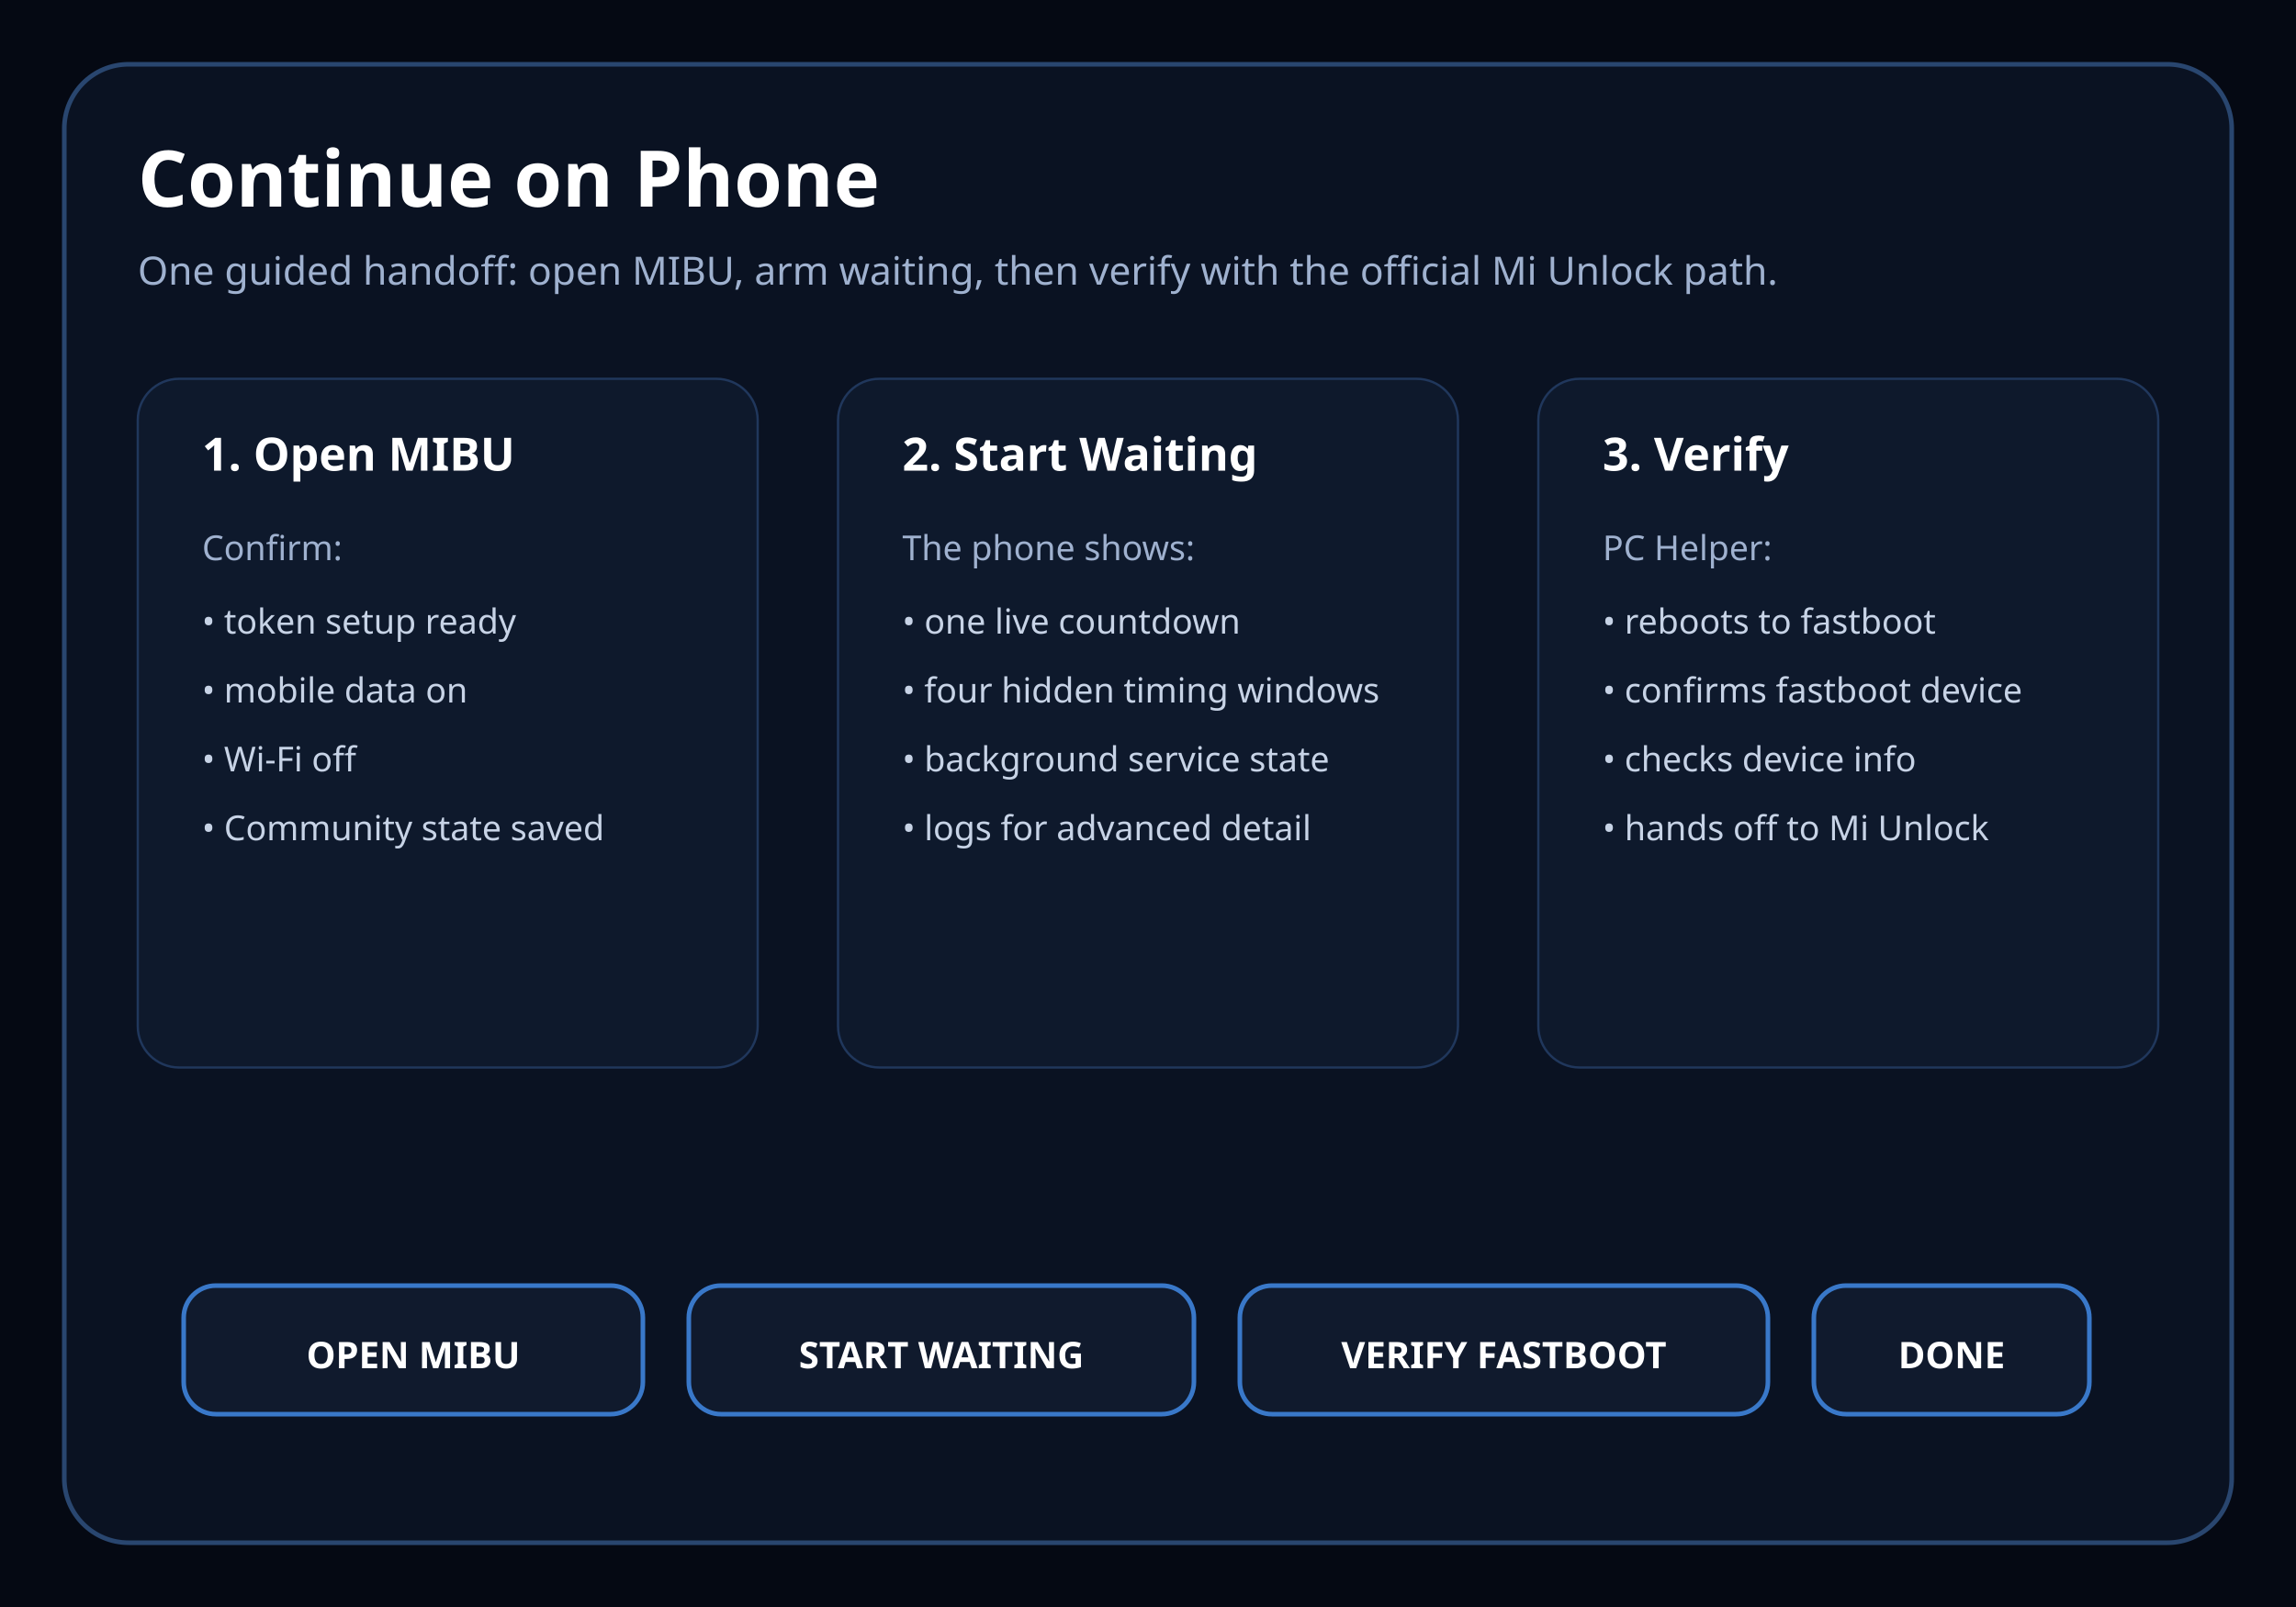
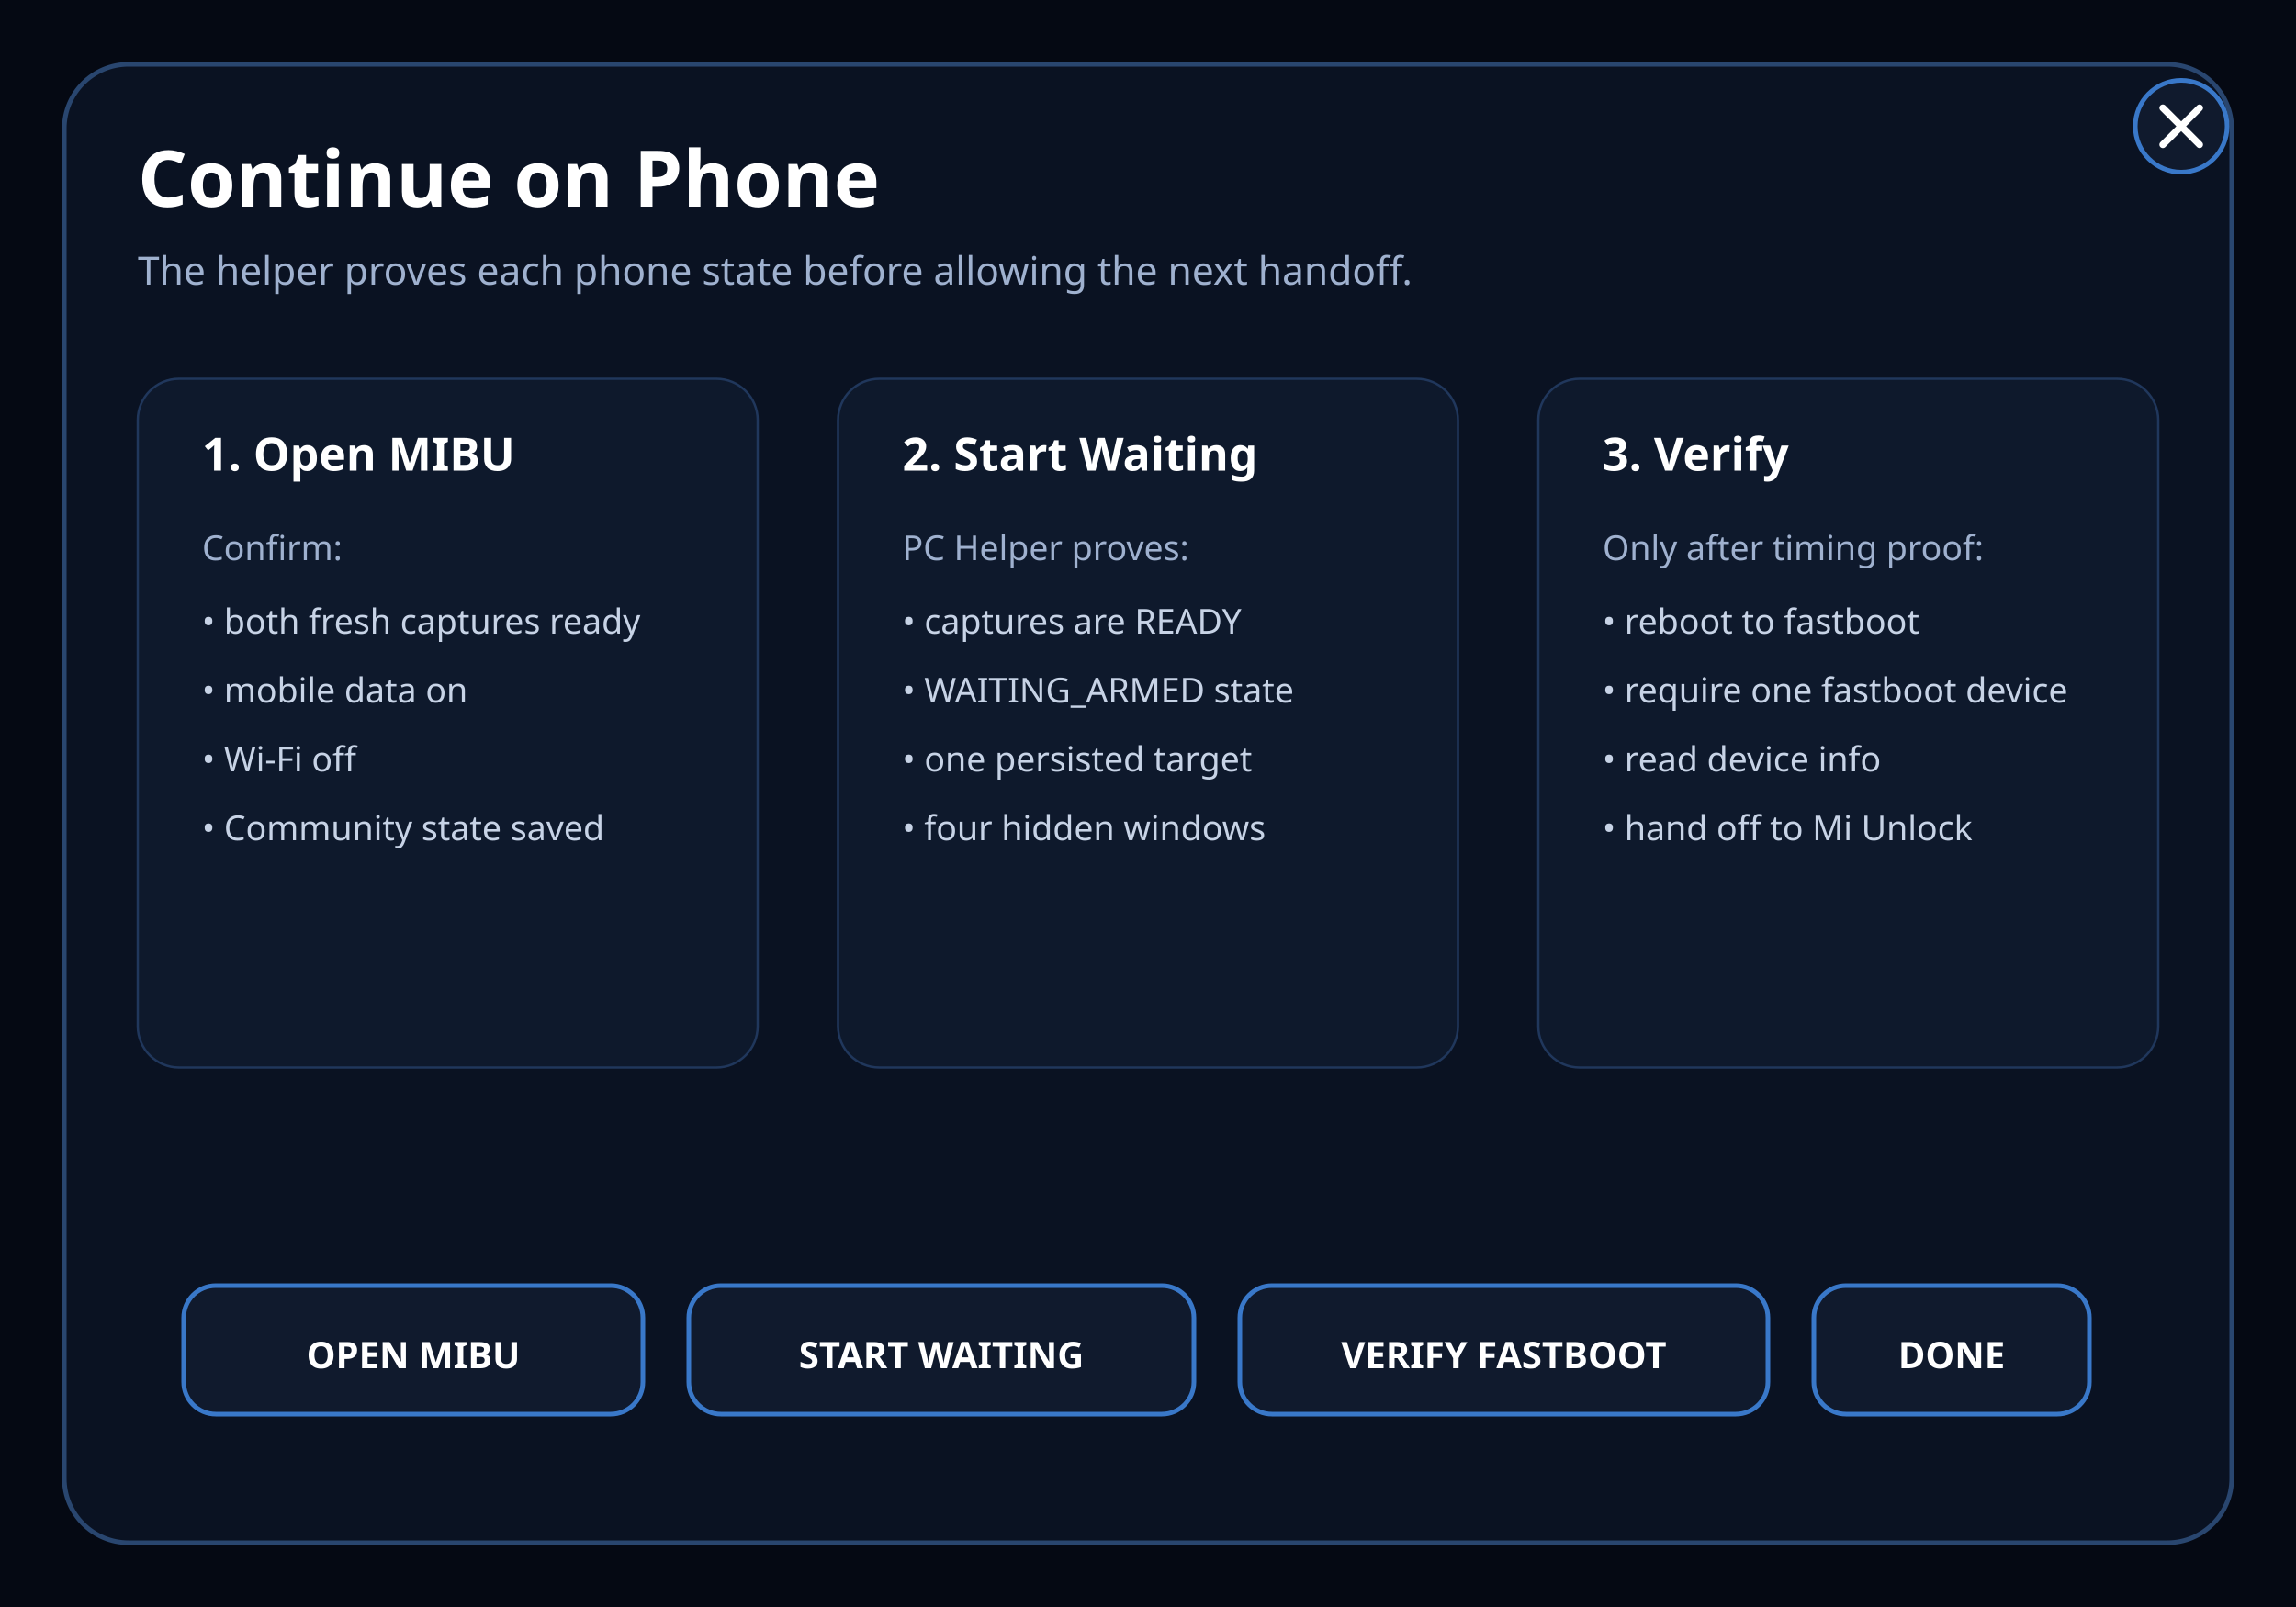
<svg xmlns="http://www.w3.org/2000/svg" width="1000" height="700" viewBox="0 0 1000 700">
  <rect width="1000" height="700" fill="#050913" />
  <rect x="28" y="28" width="944" height="644" rx="28" fill="#0a1222" stroke="#29466f" stroke-width="2" />
+   <g id="close-affordance">
+     <circle cx="950" cy="55" r="20" fill="#101a2d" stroke="#3978c9" stroke-width="2" />
+     <path d="M942 47 L958 63 M958 47 L942 63" stroke="#ffffff" stroke-width="3" stroke-linecap="round" />
+   </g>
  <text x="60" y="90" fill="#fff" font-family="Segoe UI" font-size="34" font-weight="700">Continue on Phone</text>
-   <text x="60" y="124" fill="#9fb1cf" font-family="Segoe UI" font-size="17">One guided handoff: open MIBU, arm waiting, then verify with the official Mi Unlock path.</text>
+   <text x="60" y="124" fill="#9fb1cf" font-family="Segoe UI" font-size="17">The helper proves each phone state before allowing the next handoff.</text>
  <g font-family="Segoe UI">
    <rect x="60" y="165" width="270" height="300" rx="18" fill="#0e192c" stroke="#20375c" />
    <text x="88" y="205" fill="#fff" font-size="20" font-weight="700">1. Open MIBU</text>
    <text x="88" y="244" fill="#9fb1cf" font-size="15">Confirm:</text>
-     <text x="88" y="276" fill="#c7d3e6" font-size="15">• token setup ready</text>
+     <text x="88" y="276" fill="#c7d3e6" font-size="15">• both fresh captures ready</text>
    <text x="88" y="306" fill="#c7d3e6" font-size="15">• mobile data on</text>
    <text x="88" y="336" fill="#c7d3e6" font-size="15">• Wi-Fi off</text>
    <text x="88" y="366" fill="#c7d3e6" font-size="15">• Community state saved</text>
    <rect x="365" y="165" width="270" height="300" rx="18" fill="#0e192c" stroke="#20375c" />
    <text x="393" y="205" fill="#fff" font-size="20" font-weight="700">2. Start Waiting</text>
-     <text x="393" y="244" fill="#9fb1cf" font-size="15">The phone shows:</text>
-     <text x="393" y="276" fill="#c7d3e6" font-size="15">• one live countdown</text>
-     <text x="393" y="306" fill="#c7d3e6" font-size="15">• four hidden timing windows</text>
-     <text x="393" y="336" fill="#c7d3e6" font-size="15">• background service state</text>
-     <text x="393" y="366" fill="#c7d3e6" font-size="15">• logs for advanced detail</text>
+     <text x="393" y="244" fill="#9fb1cf" font-size="15">PC Helper proves:</text>
+     <text x="393" y="276" fill="#c7d3e6" font-size="15">• captures are READY</text>
+     <text x="393" y="306" fill="#c7d3e6" font-size="15">• WAITING_ARMED state</text>
+     <text x="393" y="336" fill="#c7d3e6" font-size="15">• one persisted target</text>
+     <text x="393" y="366" fill="#c7d3e6" font-size="15">• four hidden windows</text>
    <rect x="670" y="165" width="270" height="300" rx="18" fill="#0e192c" stroke="#20375c" />
    <text x="698" y="205" fill="#fff" font-size="20" font-weight="700">3. Verify</text>
-     <text x="698" y="244" fill="#9fb1cf" font-size="15">PC Helper:</text>
-     <text x="698" y="276" fill="#c7d3e6" font-size="15">• reboots to fastboot</text>
-     <text x="698" y="306" fill="#c7d3e6" font-size="15">• confirms fastboot device</text>
-     <text x="698" y="336" fill="#c7d3e6" font-size="15">• checks device info</text>
-     <text x="698" y="366" fill="#c7d3e6" font-size="15">• hands off to Mi Unlock</text>
+     <text x="698" y="244" fill="#9fb1cf" font-size="15">Only after timing proof:</text>
+     <text x="698" y="276" fill="#c7d3e6" font-size="15">• reboot to fastboot</text>
+     <text x="698" y="306" fill="#c7d3e6" font-size="15">• require one fastboot device</text>
+     <text x="698" y="336" fill="#c7d3e6" font-size="15">• read device info</text>
+     <text x="698" y="366" fill="#c7d3e6" font-size="15">• hand off to Mi Unlock</text>
  </g>
  <rect x="80" y="560" width="200" height="56" rx="14" fill="#101a2d" stroke="#3978c9" stroke-width="2" />
  <text x="180" y="596" fill="#fff" font-family="Segoe UI" font-size="16" font-weight="700" text-anchor="middle">OPEN MIBU</text>
  <rect x="300" y="560" width="220" height="56" rx="14" fill="#101a2d" stroke="#3978c9" stroke-width="2" />
  <text x="410" y="596" fill="#fff" font-family="Segoe UI" font-size="16" font-weight="700" text-anchor="middle">START WAITING</text>
  <rect x="540" y="560" width="230" height="56" rx="14" fill="#101a2d" stroke="#3978c9" stroke-width="2" />
  <text x="655" y="596" fill="#fff" font-family="Segoe UI" font-size="16" font-weight="700" text-anchor="middle">VERIFY FASTBOOT</text>
  <rect x="790" y="560" width="120" height="56" rx="14" fill="#101a2d" stroke="#3978c9" stroke-width="2" />
  <text x="850" y="596" fill="#fff" font-family="Segoe UI" font-size="16" font-weight="700" text-anchor="middle">DONE</text>
</svg>
